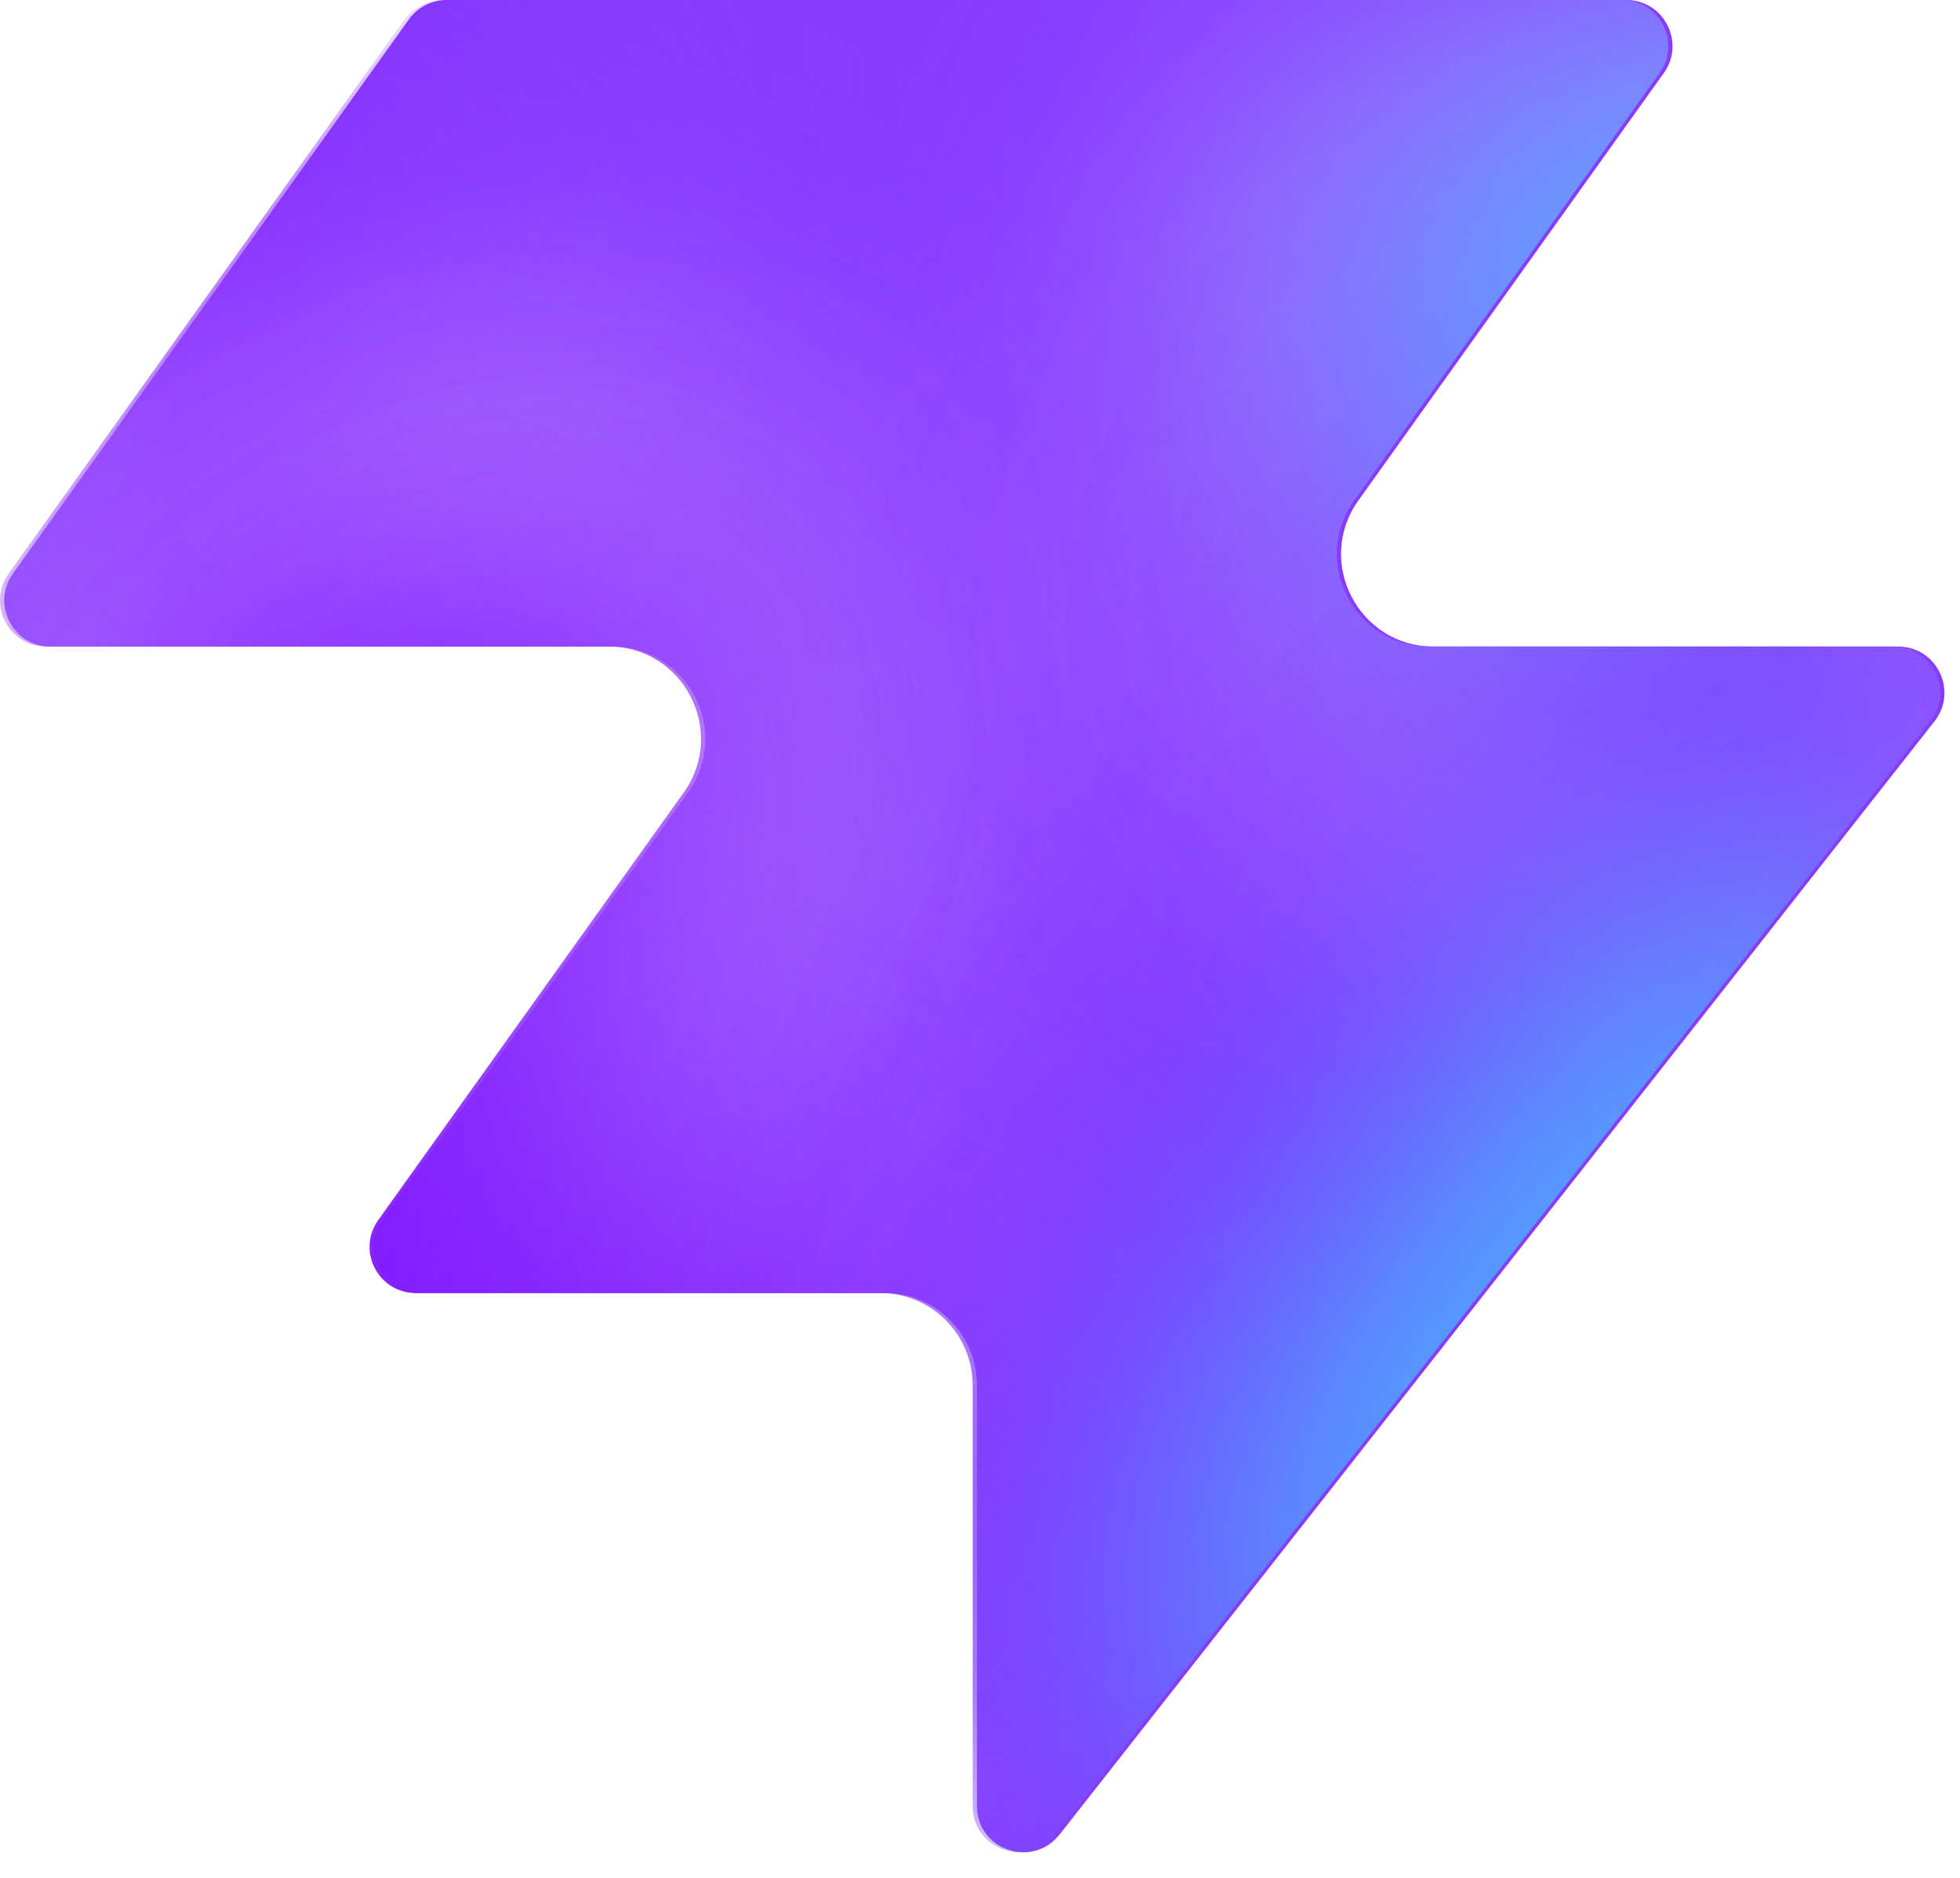
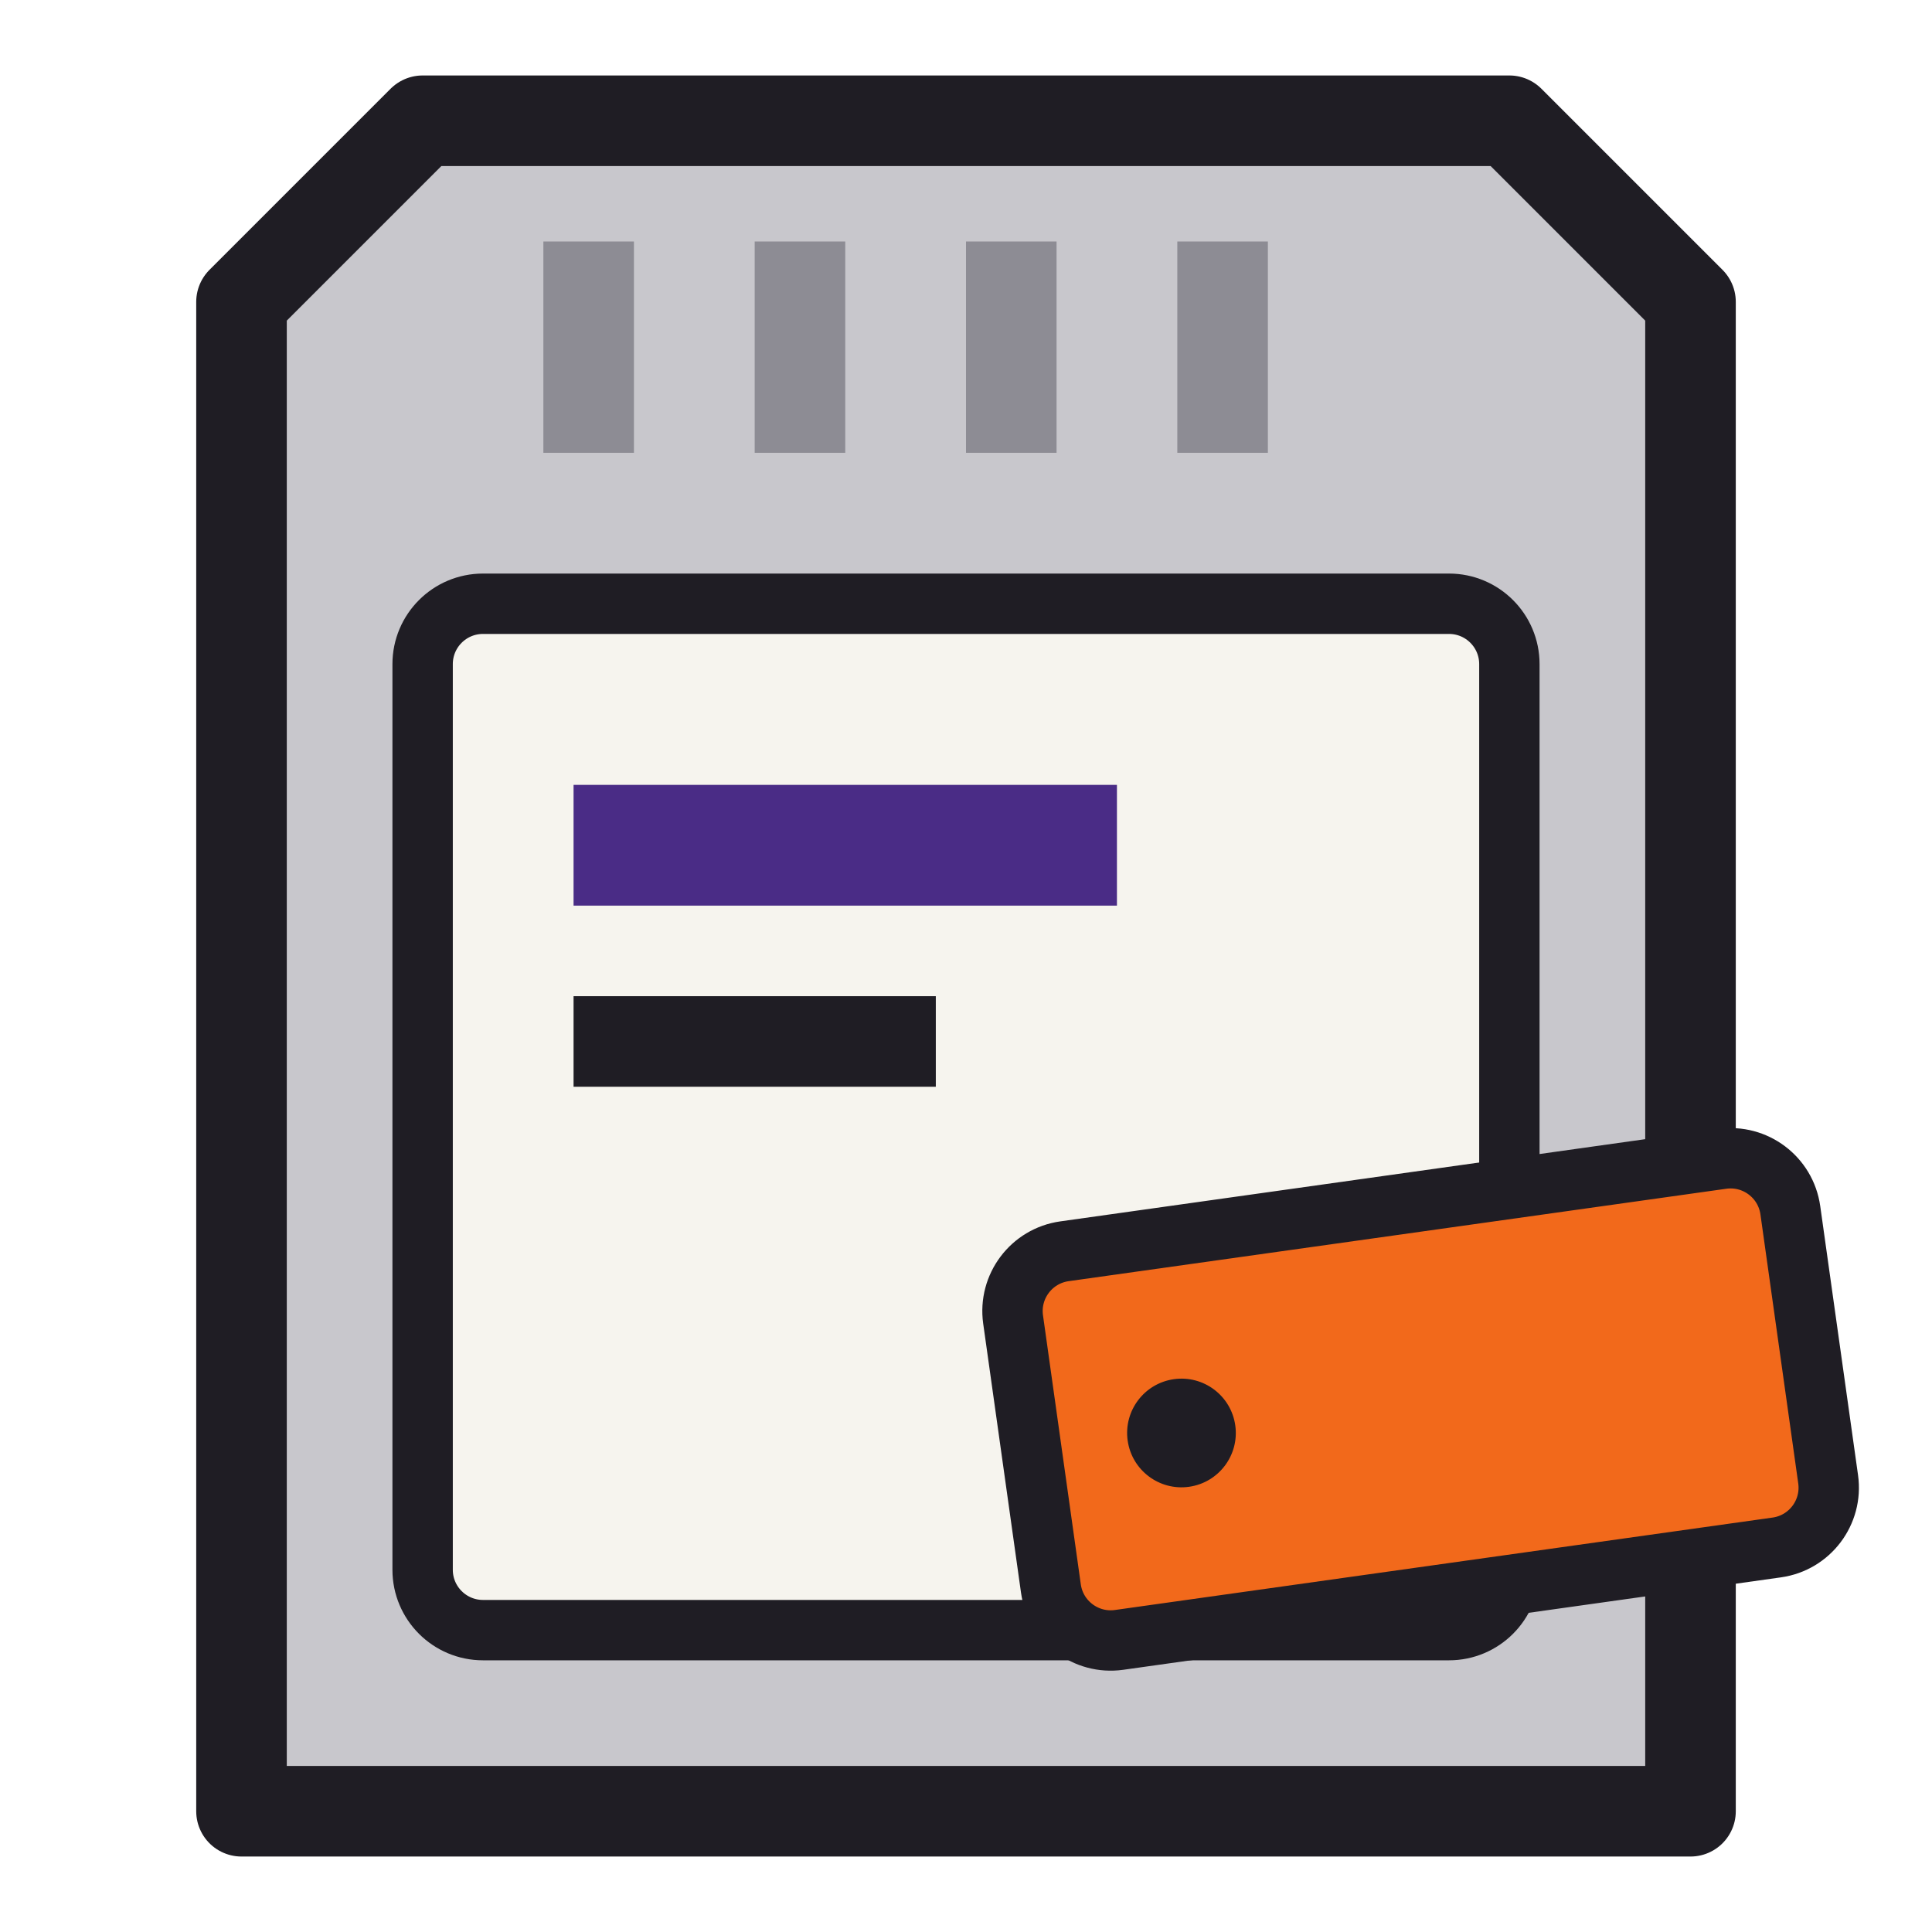
- <svg xmlns="http://www.w3.org/2000/svg" width="48" height="46" fill="none" viewBox="0 0 48 46">
-   <path fill="#863bff" d="M25.946 44.938c-.664.845-2.021.375-2.021-.698V33.937a2.26 2.26 0 0 0-2.262-2.262H10.287c-.92 0-1.456-1.04-.92-1.788l7.48-10.471c1.07-1.497 0-3.578-1.842-3.578H1.237c-.92 0-1.456-1.04-.92-1.788L10.013.474c.214-.297.556-.474.92-.474h28.894c.92 0 1.456 1.04.92 1.788l-7.48 10.471c-1.07 1.498 0 3.579 1.842 3.579h11.377c.943 0 1.473 1.088.89 1.83L25.947 44.94z" style="fill:#863bff;fill:color(display-p3 .525 .23 1);fill-opacity:1" />
-   <mask id="a" width="48" height="46" x="0" y="0" maskUnits="userSpaceOnUse" style="mask-type:alpha">
-     <path fill="#000" d="M25.842 44.938c-.664.844-2.021.375-2.021-.698V33.937a2.26 2.26 0 0 0-2.262-2.262H10.183c-.92 0-1.456-1.04-.92-1.788l7.48-10.471c1.07-1.498 0-3.579-1.842-3.579H1.133c-.92 0-1.456-1.04-.92-1.787L9.91.473c.214-.297.556-.474.92-.474h28.894c.92 0 1.456 1.04.92 1.788l-7.48 10.471c-1.07 1.498 0 3.578 1.842 3.578h11.377c.943 0 1.473 1.088.89 1.832L25.843 44.94z" style="fill:#000;fill-opacity:1" />
-   </mask>
-   <g mask="url(#a)">
-     <g filter="url(#b)">
-       <ellipse cx="5.508" cy="14.704" fill="#ede6ff" rx="5.508" ry="14.704" style="fill:#ede6ff;fill:color(display-p3 .927 .903 1);fill-opacity:1" transform="matrix(.00324 1 1 -.00324 -4.47 31.516)" />
-     </g>
-     <g filter="url(#c)">
-       <ellipse cx="10.399" cy="29.851" fill="#ede6ff" rx="10.399" ry="29.851" style="fill:#ede6ff;fill:color(display-p3 .927 .903 1);fill-opacity:1" transform="matrix(.00324 1 1 -.00324 -39.328 7.883)" />
-     </g>
-     <g filter="url(#d)">
-       <ellipse cx="5.508" cy="30.487" fill="#7e14ff" rx="5.508" ry="30.487" style="fill:#7e14ff;fill:color(display-p3 .492 .077 1);fill-opacity:1" transform="rotate(89.814 -25.913 -14.639)scale(1 -1)" />
-     </g>
-     <g filter="url(#e)">
-       <ellipse cx="5.508" cy="30.599" fill="#7e14ff" rx="5.508" ry="30.599" style="fill:#7e14ff;fill:color(display-p3 .492 .077 1);fill-opacity:1" transform="rotate(89.814 -32.644 -3.334)scale(1 -1)" />
-     </g>
-     <g filter="url(#f)">
-       <ellipse cx="5.508" cy="30.599" fill="#7e14ff" rx="5.508" ry="30.599" style="fill:#7e14ff;fill:color(display-p3 .492 .077 1);fill-opacity:1" transform="matrix(.00324 1 1 -.00324 -34.34 30.47)" />
-     </g>
-     <g filter="url(#g)">
-       <ellipse cx="14.072" cy="22.078" fill="#ede6ff" rx="14.072" ry="22.078" style="fill:#ede6ff;fill:color(display-p3 .927 .903 1);fill-opacity:1" transform="rotate(93.35 24.506 48.493)scale(-1 1)" />
-     </g>
-     <g filter="url(#h)">
-       <ellipse cx="3.47" cy="21.501" fill="#7e14ff" rx="3.47" ry="21.501" style="fill:#7e14ff;fill:color(display-p3 .492 .077 1);fill-opacity:1" transform="rotate(89.009 28.708 47.59)scale(-1 1)" />
-     </g>
-     <g filter="url(#i)">
-       <ellipse cx="3.47" cy="21.501" fill="#7e14ff" rx="3.47" ry="21.501" style="fill:#7e14ff;fill:color(display-p3 .492 .077 1);fill-opacity:1" transform="rotate(89.009 28.708 47.59)scale(-1 1)" />
-     </g>
-     <g filter="url(#j)">
-       <ellipse cx=".387" cy="8.972" fill="#7e14ff" rx="4.407" ry="29.108" style="fill:#7e14ff;fill:color(display-p3 .492 .077 1);fill-opacity:1" transform="rotate(39.51 .387 8.972)" />
-     </g>
-     <g filter="url(#k)">
-       <ellipse cx="47.523" cy="-6.092" fill="#7e14ff" rx="4.407" ry="29.108" style="fill:#7e14ff;fill:color(display-p3 .492 .077 1);fill-opacity:1" transform="rotate(37.892 47.523 -6.092)" />
-     </g>
-     <g filter="url(#l)">
-       <ellipse cx="41.412" cy="6.333" fill="#47bfff" rx="5.971" ry="9.665" style="fill:#47bfff;fill:color(display-p3 .28 .748 1);fill-opacity:1" transform="rotate(37.892 41.412 6.333)" />
-     </g>
-     <g filter="url(#m)">
-       <ellipse cx="-1.879" cy="38.332" fill="#7e14ff" rx="4.407" ry="29.108" style="fill:#7e14ff;fill:color(display-p3 .492 .077 1);fill-opacity:1" transform="rotate(37.892 -1.88 38.332)" />
-     </g>
-     <g filter="url(#n)">
-       <ellipse cx="-1.879" cy="38.332" fill="#7e14ff" rx="4.407" ry="29.108" style="fill:#7e14ff;fill:color(display-p3 .492 .077 1);fill-opacity:1" transform="rotate(37.892 -1.88 38.332)" />
-     </g>
-     <g filter="url(#o)">
-       <ellipse cx="35.651" cy="29.907" fill="#7e14ff" rx="4.407" ry="29.108" style="fill:#7e14ff;fill:color(display-p3 .492 .077 1);fill-opacity:1" transform="rotate(37.892 35.651 29.907)" />
-     </g>
-     <g filter="url(#p)">
-       <ellipse cx="38.418" cy="32.4" fill="#47bfff" rx="5.971" ry="15.297" style="fill:#47bfff;fill:color(display-p3 .28 .748 1);fill-opacity:1" transform="rotate(37.892 38.418 32.4)" />
-     </g>
+ <svg xmlns="http://www.w3.org/2000/svg" viewBox="0 0 64 64" role="img" aria-label="RetroGames">
+   <path d="M8 10 L14 4 H50 L56 10 V60 H8 Z" fill="#C8C7CC" stroke="#1F1D24" stroke-width="3" stroke-linejoin="round" />
+   <g fill="#8D8C94">
+     <rect x="18" y="8" width="3" height="7" />
+     <rect x="25" y="8" width="3" height="7" />
+     <rect x="32" y="8" width="3" height="7" />
+     <rect x="39" y="8" width="3" height="7" />
  </g>
-   <defs>
-     <filter id="b" width="60.045" height="41.654" x="-19.77" y="16.149" color-interpolation-filters="sRGB" filterUnits="userSpaceOnUse">
-       <feFlood flood-opacity="0" result="BackgroundImageFix" />
-       <feBlend in="SourceGraphic" in2="BackgroundImageFix" result="shape" />
-       <feGaussianBlur result="effect1_foregroundBlur_2002_17158" stdDeviation="7.659" />
-     </filter>
-     <filter id="c" width="90.34" height="51.437" x="-54.613" y="-7.533" color-interpolation-filters="sRGB" filterUnits="userSpaceOnUse">
-       <feFlood flood-opacity="0" result="BackgroundImageFix" />
-       <feBlend in="SourceGraphic" in2="BackgroundImageFix" result="shape" />
-       <feGaussianBlur result="effect1_foregroundBlur_2002_17158" stdDeviation="7.659" />
-     </filter>
-     <filter id="d" width="79.355" height="29.4" x="-49.64" y="2.03" color-interpolation-filters="sRGB" filterUnits="userSpaceOnUse">
-       <feFlood flood-opacity="0" result="BackgroundImageFix" />
-       <feBlend in="SourceGraphic" in2="BackgroundImageFix" result="shape" />
-       <feGaussianBlur result="effect1_foregroundBlur_2002_17158" stdDeviation="4.596" />
-     </filter>
-     <filter id="e" width="79.579" height="29.4" x="-45.045" y="20.029" color-interpolation-filters="sRGB" filterUnits="userSpaceOnUse">
-       <feFlood flood-opacity="0" result="BackgroundImageFix" />
-       <feBlend in="SourceGraphic" in2="BackgroundImageFix" result="shape" />
-       <feGaussianBlur result="effect1_foregroundBlur_2002_17158" stdDeviation="4.596" />
-     </filter>
-     <filter id="f" width="79.579" height="29.4" x="-43.513" y="21.178" color-interpolation-filters="sRGB" filterUnits="userSpaceOnUse">
-       <feFlood flood-opacity="0" result="BackgroundImageFix" />
-       <feBlend in="SourceGraphic" in2="BackgroundImageFix" result="shape" />
-       <feGaussianBlur result="effect1_foregroundBlur_2002_17158" stdDeviation="4.596" />
-     </filter>
-     <filter id="g" width="74.749" height="58.852" x="15.756" y="-17.901" color-interpolation-filters="sRGB" filterUnits="userSpaceOnUse">
-       <feFlood flood-opacity="0" result="BackgroundImageFix" />
-       <feBlend in="SourceGraphic" in2="BackgroundImageFix" result="shape" />
-       <feGaussianBlur result="effect1_foregroundBlur_2002_17158" stdDeviation="7.659" />
-     </filter>
-     <filter id="h" width="61.377" height="25.362" x="23.548" y="2.284" color-interpolation-filters="sRGB" filterUnits="userSpaceOnUse">
-       <feFlood flood-opacity="0" result="BackgroundImageFix" />
-       <feBlend in="SourceGraphic" in2="BackgroundImageFix" result="shape" />
-       <feGaussianBlur result="effect1_foregroundBlur_2002_17158" stdDeviation="4.596" />
-     </filter>
-     <filter id="i" width="61.377" height="25.362" x="23.548" y="2.284" color-interpolation-filters="sRGB" filterUnits="userSpaceOnUse">
-       <feFlood flood-opacity="0" result="BackgroundImageFix" />
-       <feBlend in="SourceGraphic" in2="BackgroundImageFix" result="shape" />
-       <feGaussianBlur result="effect1_foregroundBlur_2002_17158" stdDeviation="4.596" />
-     </filter>
-     <filter id="j" width="56.045" height="63.649" x="-27.636" y="-22.853" color-interpolation-filters="sRGB" filterUnits="userSpaceOnUse">
-       <feFlood flood-opacity="0" result="BackgroundImageFix" />
-       <feBlend in="SourceGraphic" in2="BackgroundImageFix" result="shape" />
-       <feGaussianBlur result="effect1_foregroundBlur_2002_17158" stdDeviation="4.596" />
-     </filter>
-     <filter id="k" width="54.814" height="64.646" x="20.116" y="-38.415" color-interpolation-filters="sRGB" filterUnits="userSpaceOnUse">
-       <feFlood flood-opacity="0" result="BackgroundImageFix" />
-       <feBlend in="SourceGraphic" in2="BackgroundImageFix" result="shape" />
-       <feGaussianBlur result="effect1_foregroundBlur_2002_17158" stdDeviation="4.596" />
-     </filter>
-     <filter id="l" width="33.541" height="35.313" x="24.641" y="-11.323" color-interpolation-filters="sRGB" filterUnits="userSpaceOnUse">
-       <feFlood flood-opacity="0" result="BackgroundImageFix" />
-       <feBlend in="SourceGraphic" in2="BackgroundImageFix" result="shape" />
-       <feGaussianBlur result="effect1_foregroundBlur_2002_17158" stdDeviation="4.596" />
-     </filter>
-     <filter id="m" width="54.814" height="64.646" x="-29.286" y="6.009" color-interpolation-filters="sRGB" filterUnits="userSpaceOnUse">
-       <feFlood flood-opacity="0" result="BackgroundImageFix" />
-       <feBlend in="SourceGraphic" in2="BackgroundImageFix" result="shape" />
-       <feGaussianBlur result="effect1_foregroundBlur_2002_17158" stdDeviation="4.596" />
-     </filter>
-     <filter id="n" width="54.814" height="64.646" x="-29.286" y="6.009" color-interpolation-filters="sRGB" filterUnits="userSpaceOnUse">
-       <feFlood flood-opacity="0" result="BackgroundImageFix" />
-       <feBlend in="SourceGraphic" in2="BackgroundImageFix" result="shape" />
-       <feGaussianBlur result="effect1_foregroundBlur_2002_17158" stdDeviation="4.596" />
-     </filter>
-     <filter id="o" width="54.814" height="64.646" x="8.244" y="-2.416" color-interpolation-filters="sRGB" filterUnits="userSpaceOnUse">
-       <feFlood flood-opacity="0" result="BackgroundImageFix" />
-       <feBlend in="SourceGraphic" in2="BackgroundImageFix" result="shape" />
-       <feGaussianBlur result="effect1_foregroundBlur_2002_17158" stdDeviation="4.596" />
-     </filter>
-     <filter id="p" width="39.409" height="43.623" x="18.713" y="10.588" color-interpolation-filters="sRGB" filterUnits="userSpaceOnUse">
-       <feFlood flood-opacity="0" result="BackgroundImageFix" />
-       <feBlend in="SourceGraphic" in2="BackgroundImageFix" result="shape" />
-       <feGaussianBlur result="effect1_foregroundBlur_2002_17158" stdDeviation="4.596" />
-     </filter>
-   </defs>
+   <rect x="14" y="20" width="36" height="34" rx="2" fill="#F6F4EE" stroke="#1F1D24" stroke-width="2" />
+   <rect x="19" y="26" width="18" height="4" fill="#4A2C86" />
+   <rect x="19" y="33" width="12" height="3" fill="#1F1D24" />
+   <g transform="rotate(-8 46 46)">
+     <rect x="34" y="40" width="26" height="13" rx="2" fill="#F2691B" stroke="#1F1D24" stroke-width="2" />
+     <circle cx="39" cy="46.5" r="1.8" fill="#1F1D24" />
+   </g>
</svg>
